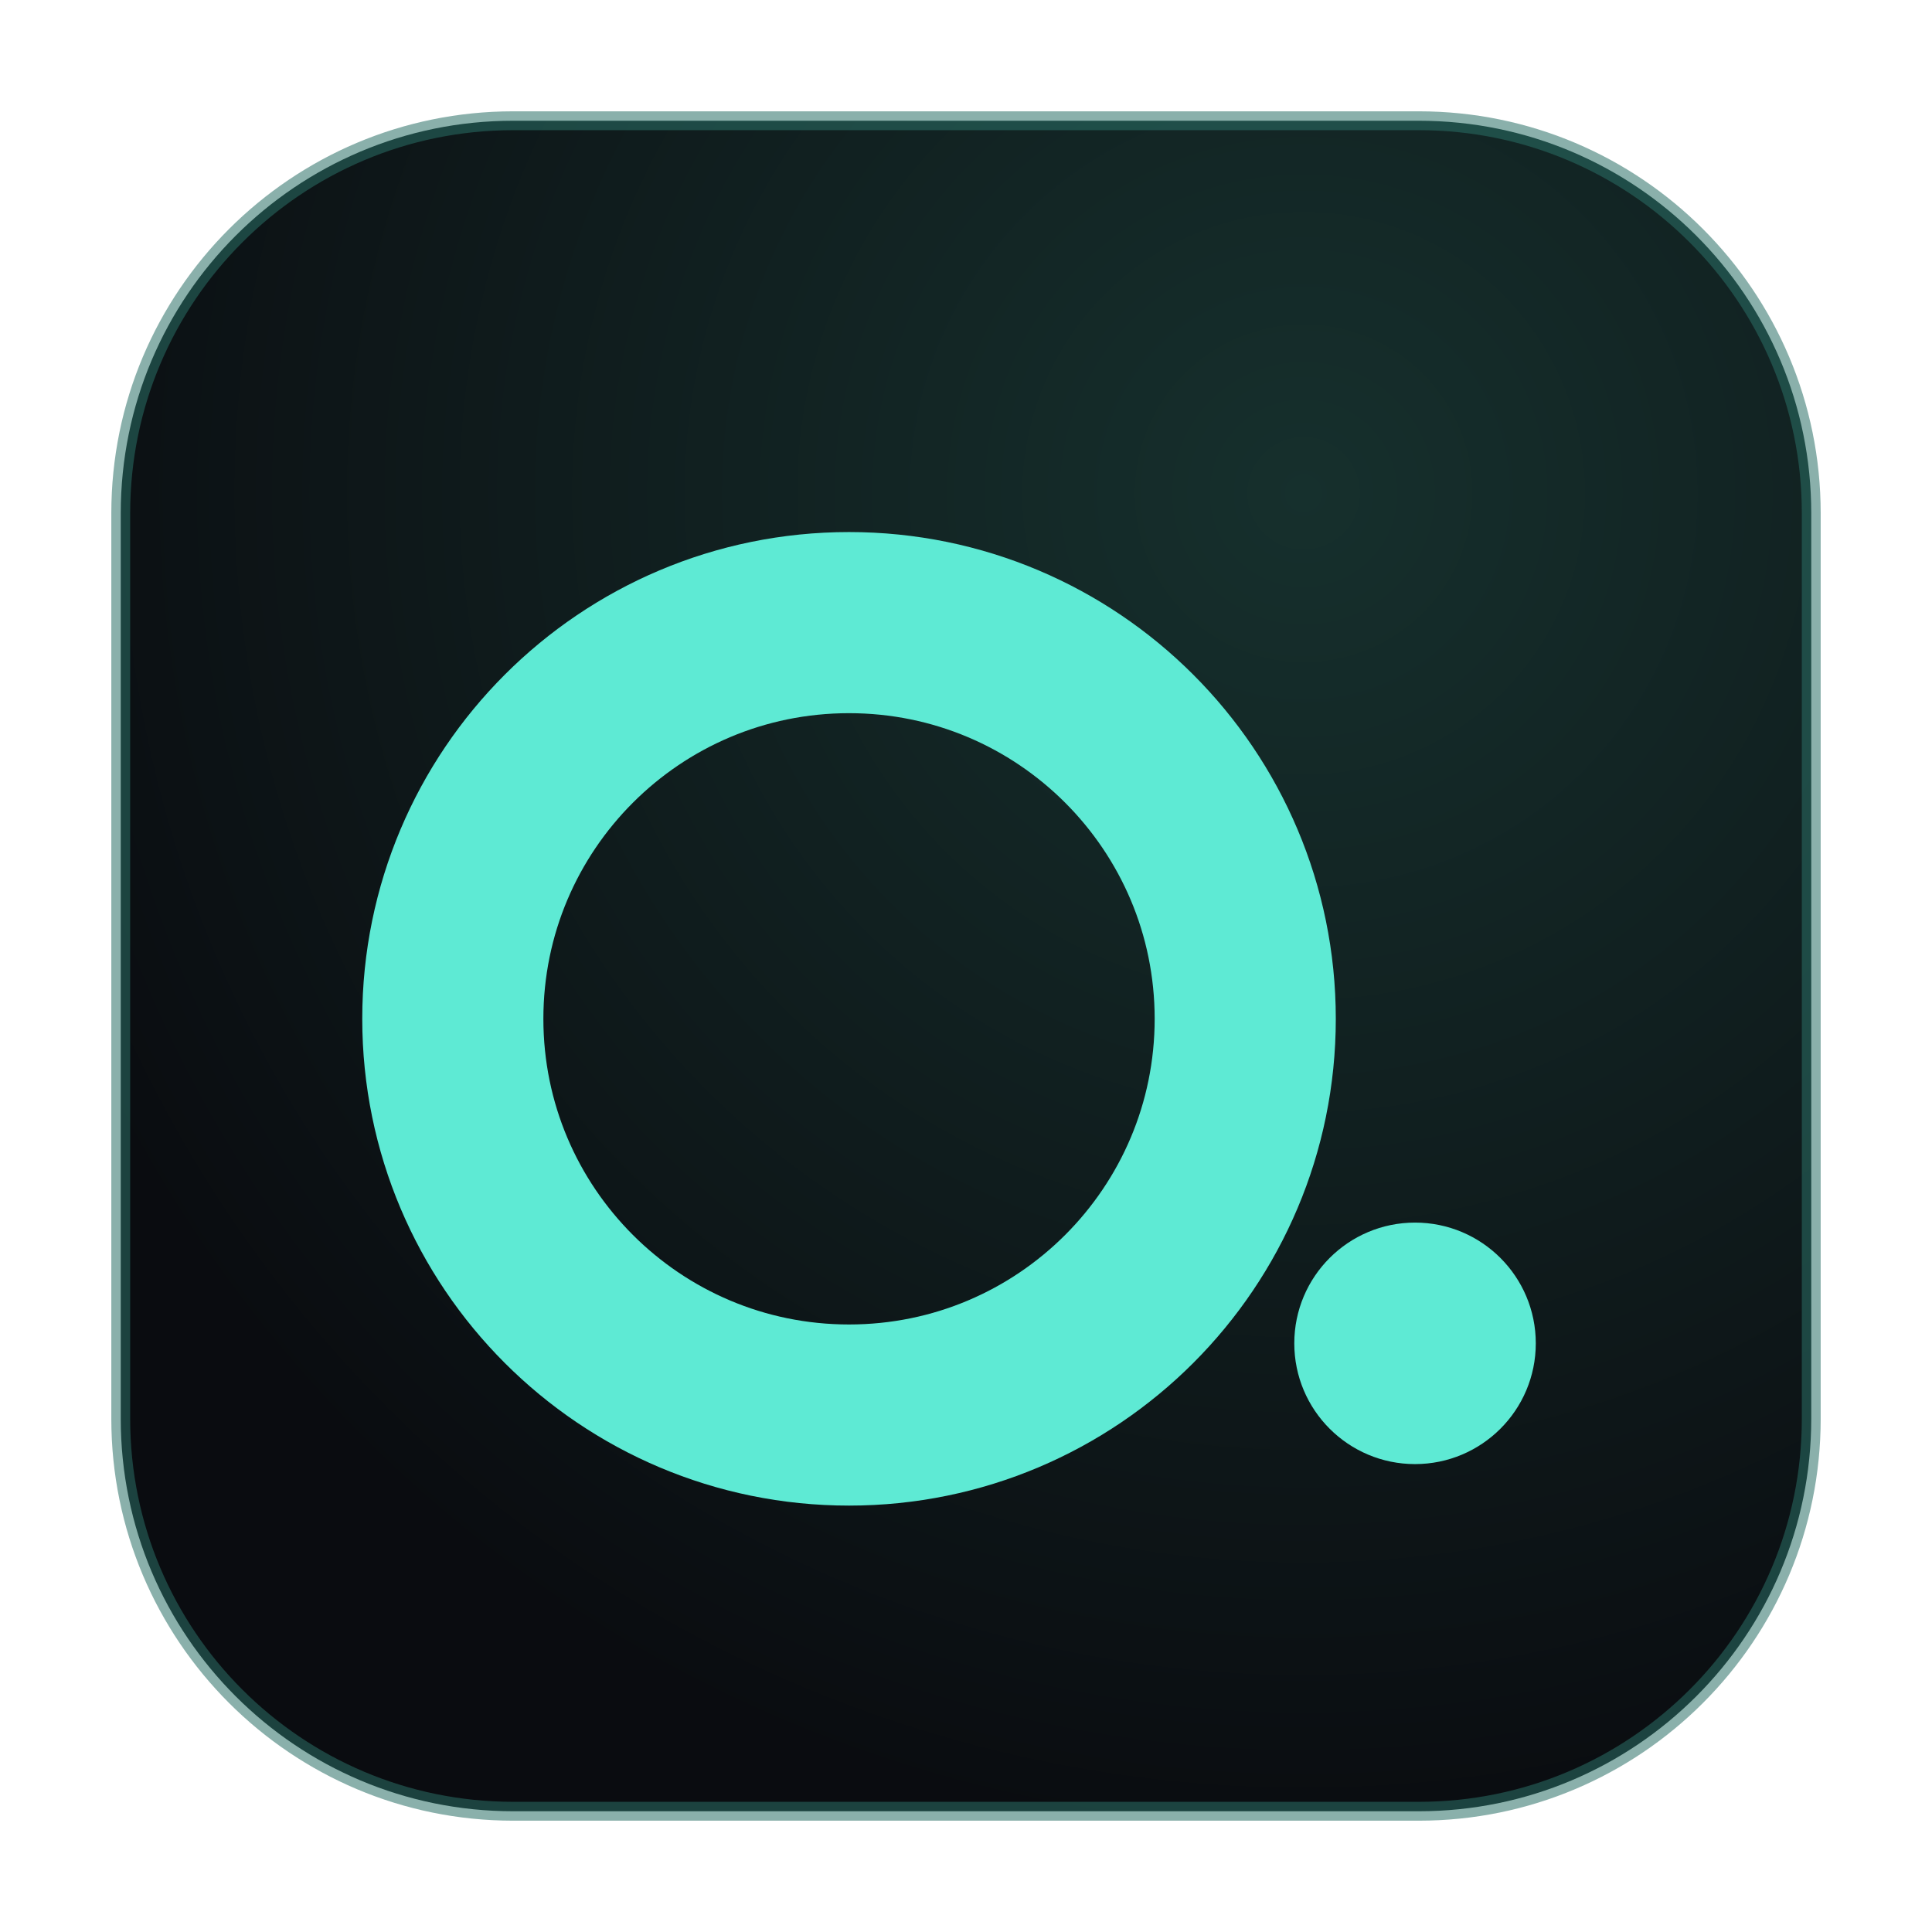
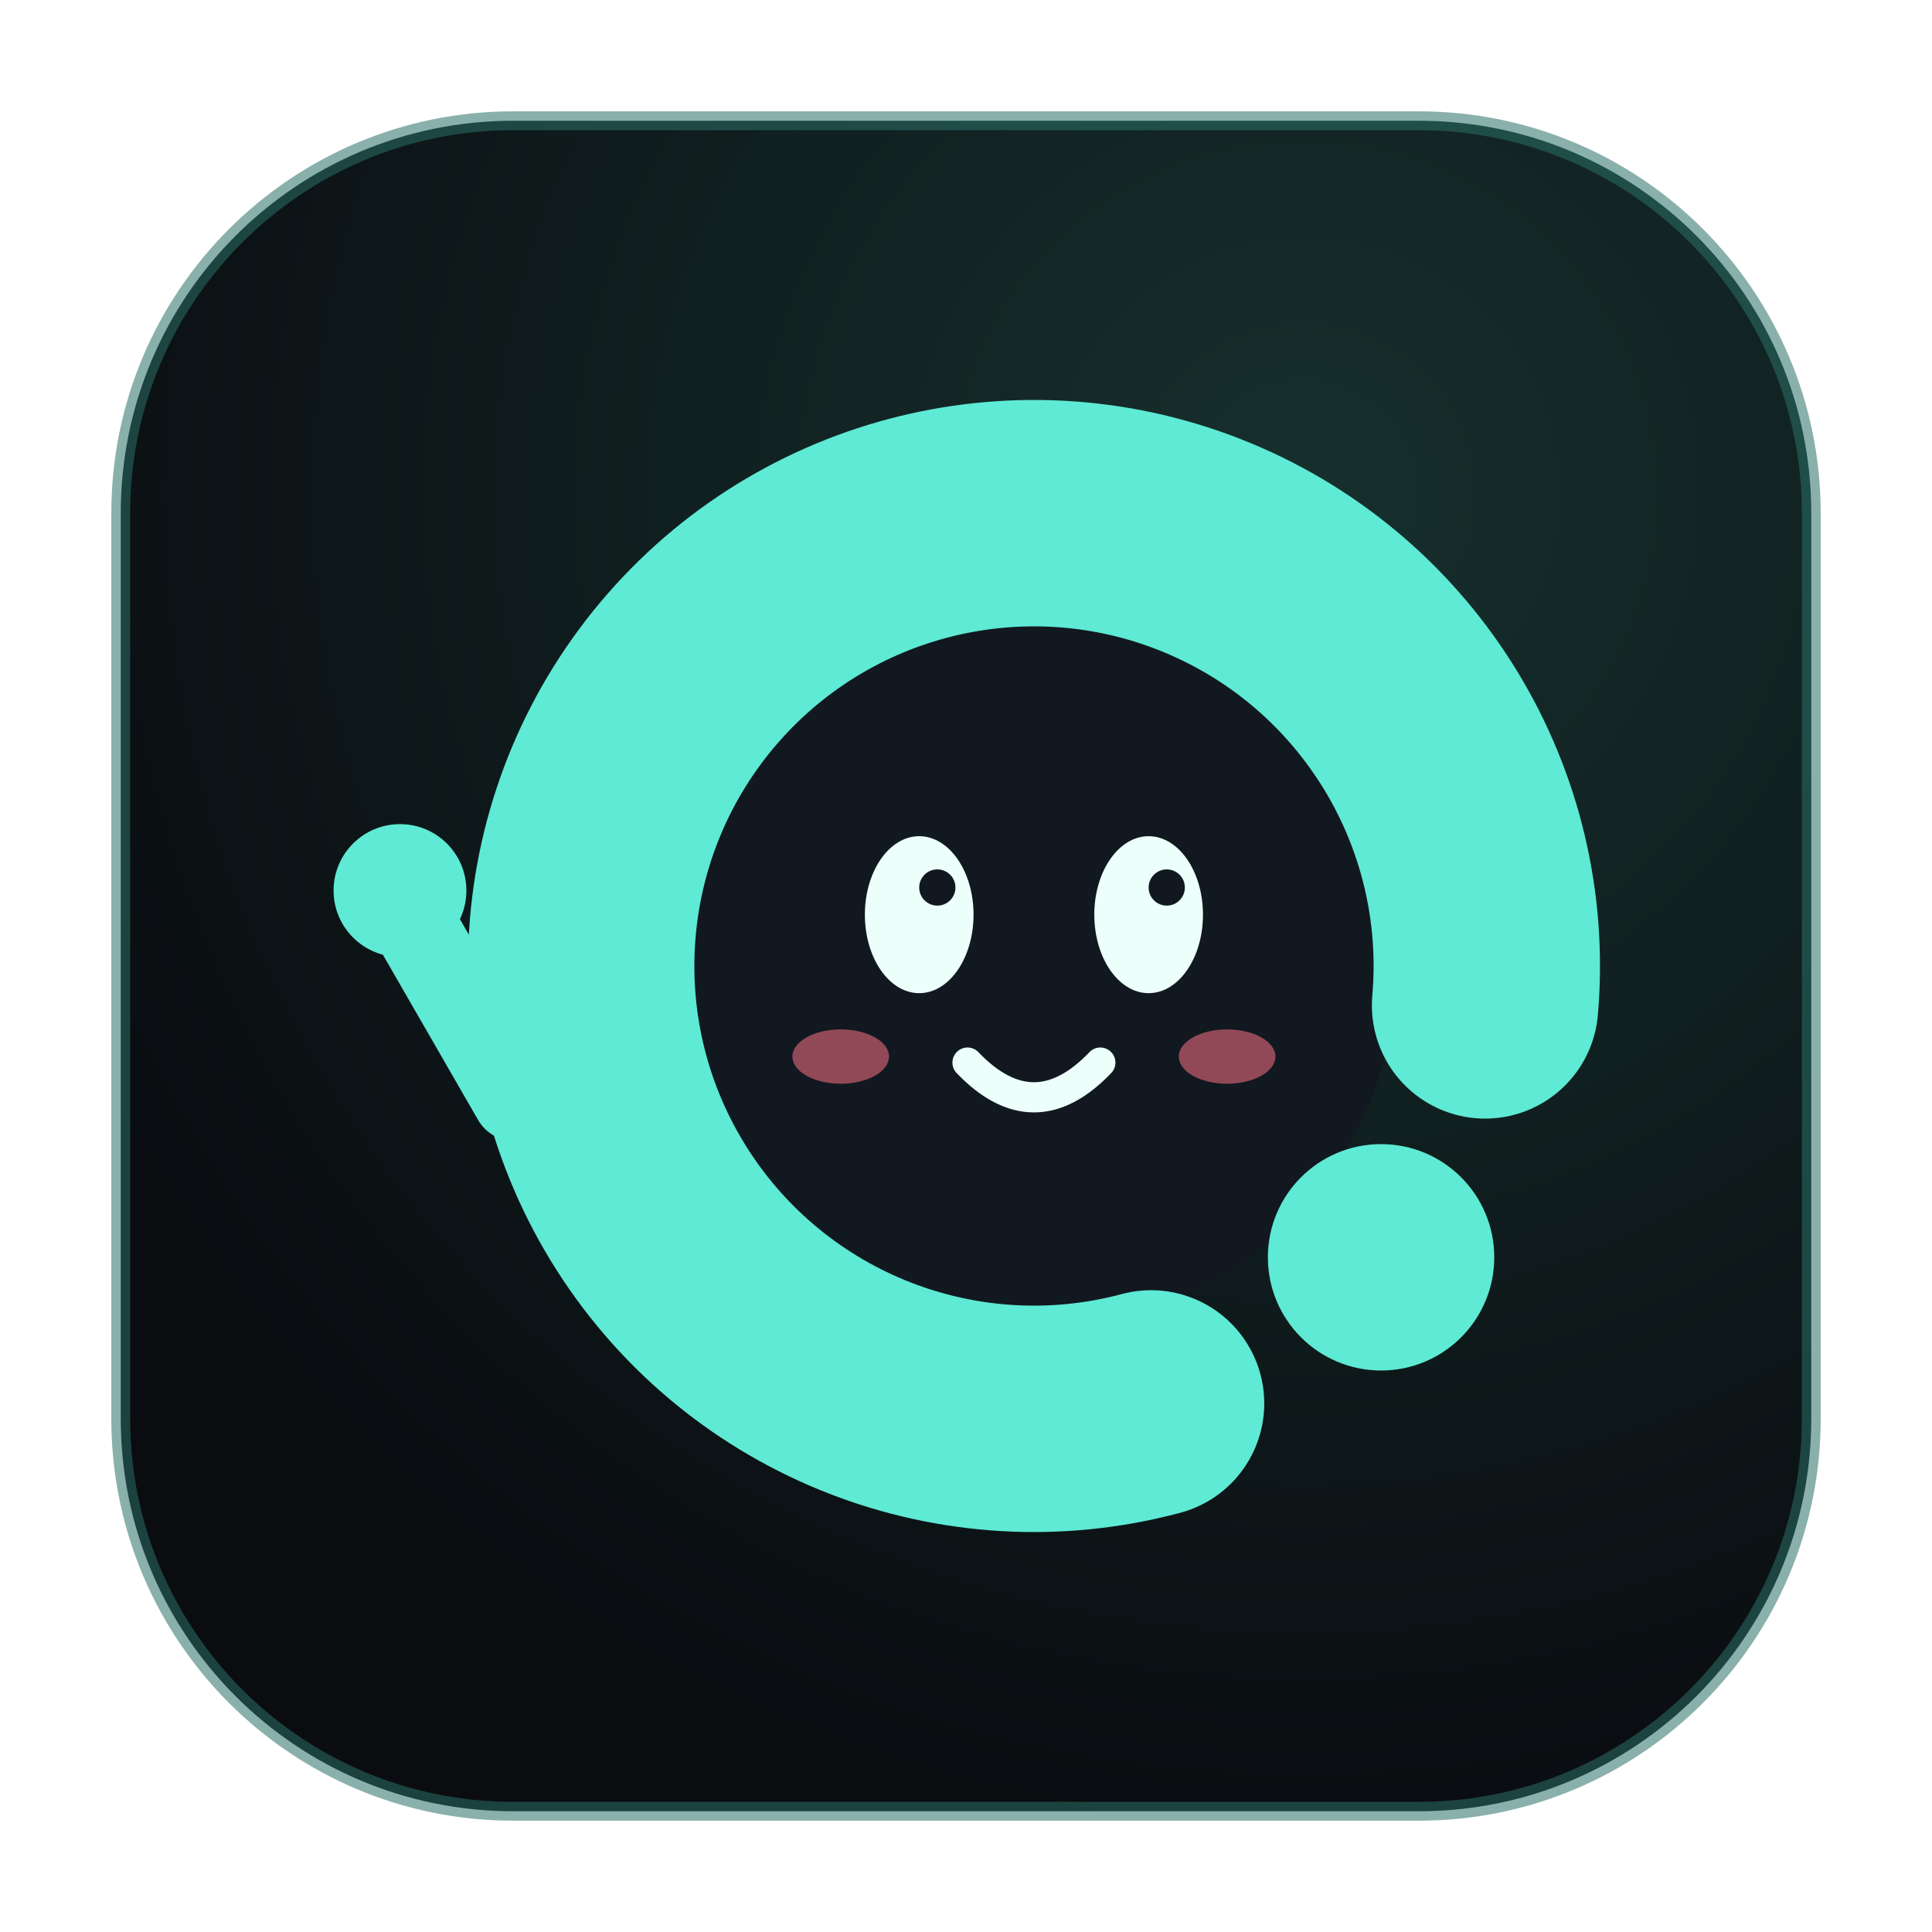
<svg xmlns="http://www.w3.org/2000/svg" viewBox="0 0 1024 1024" width="1024" height="1024">
  <defs>
    <radialGradient id="glow" cx="70%" cy="22%" r="80%">
      <stop offset="0" stop-color="#16302d" />
      <stop offset="1" stop-color="#0a0c10" />
    </radialGradient>
  </defs>
  <rect x="64" y="64" width="896" height="896" rx="208" fill="url(#glow)" />
  <rect x="64" y="64" width="896" height="896" rx="208" fill="none" stroke="#2a6f66" stroke-width="10" opacity=".55" />
-   <circle cx="450" cy="540" r="210" fill="none" stroke="#5eead4" stroke-width="96" />
-   <circle cx="750" cy="712" r="64" fill="#5eead4" />
+   <g transform="translate(512 512) scale(.8) translate(-467 -512)">
+     <path d="M168 600 L100 482" fill="none" stroke="#5eead4" stroke-width="56" stroke-linecap="round" />
+     <circle cx="92" cy="462" r="44" fill="#5eead4" />
+     <circle cx="512" cy="512" r="240" fill="#111820" />
+     <path d="M589.6 801.8 A300 300 0 1 1 810.9 538.1" fill="none" stroke="#5eead4" stroke-width="150" stroke-linecap="round" />
+     <circle cx="742" cy="705" r="75" fill="#5eead4" />
+     <ellipse cx="436" cy="478" rx="36" ry="52" fill="#ecfffb" />
+     <ellipse cx="588" cy="478" rx="36" ry="52" fill="#ecfffb" />
+     <circle cx="448" cy="460" r="12" fill="#111820" />
+     <circle cx="600" cy="460" r="12" fill="#111820" />
+     <ellipse cx="384" cy="572" rx="32" ry="18" fill="#fb7185" opacity="0.55" />
+     <ellipse cx="640" cy="572" rx="32" ry="18" fill="#fb7185" opacity="0.55" />
+     <path d="M468 576 Q512 622 556 576" fill="none" stroke="#ecfffb" stroke-width="20" stroke-linecap="round" />
+   </g>
</svg>
